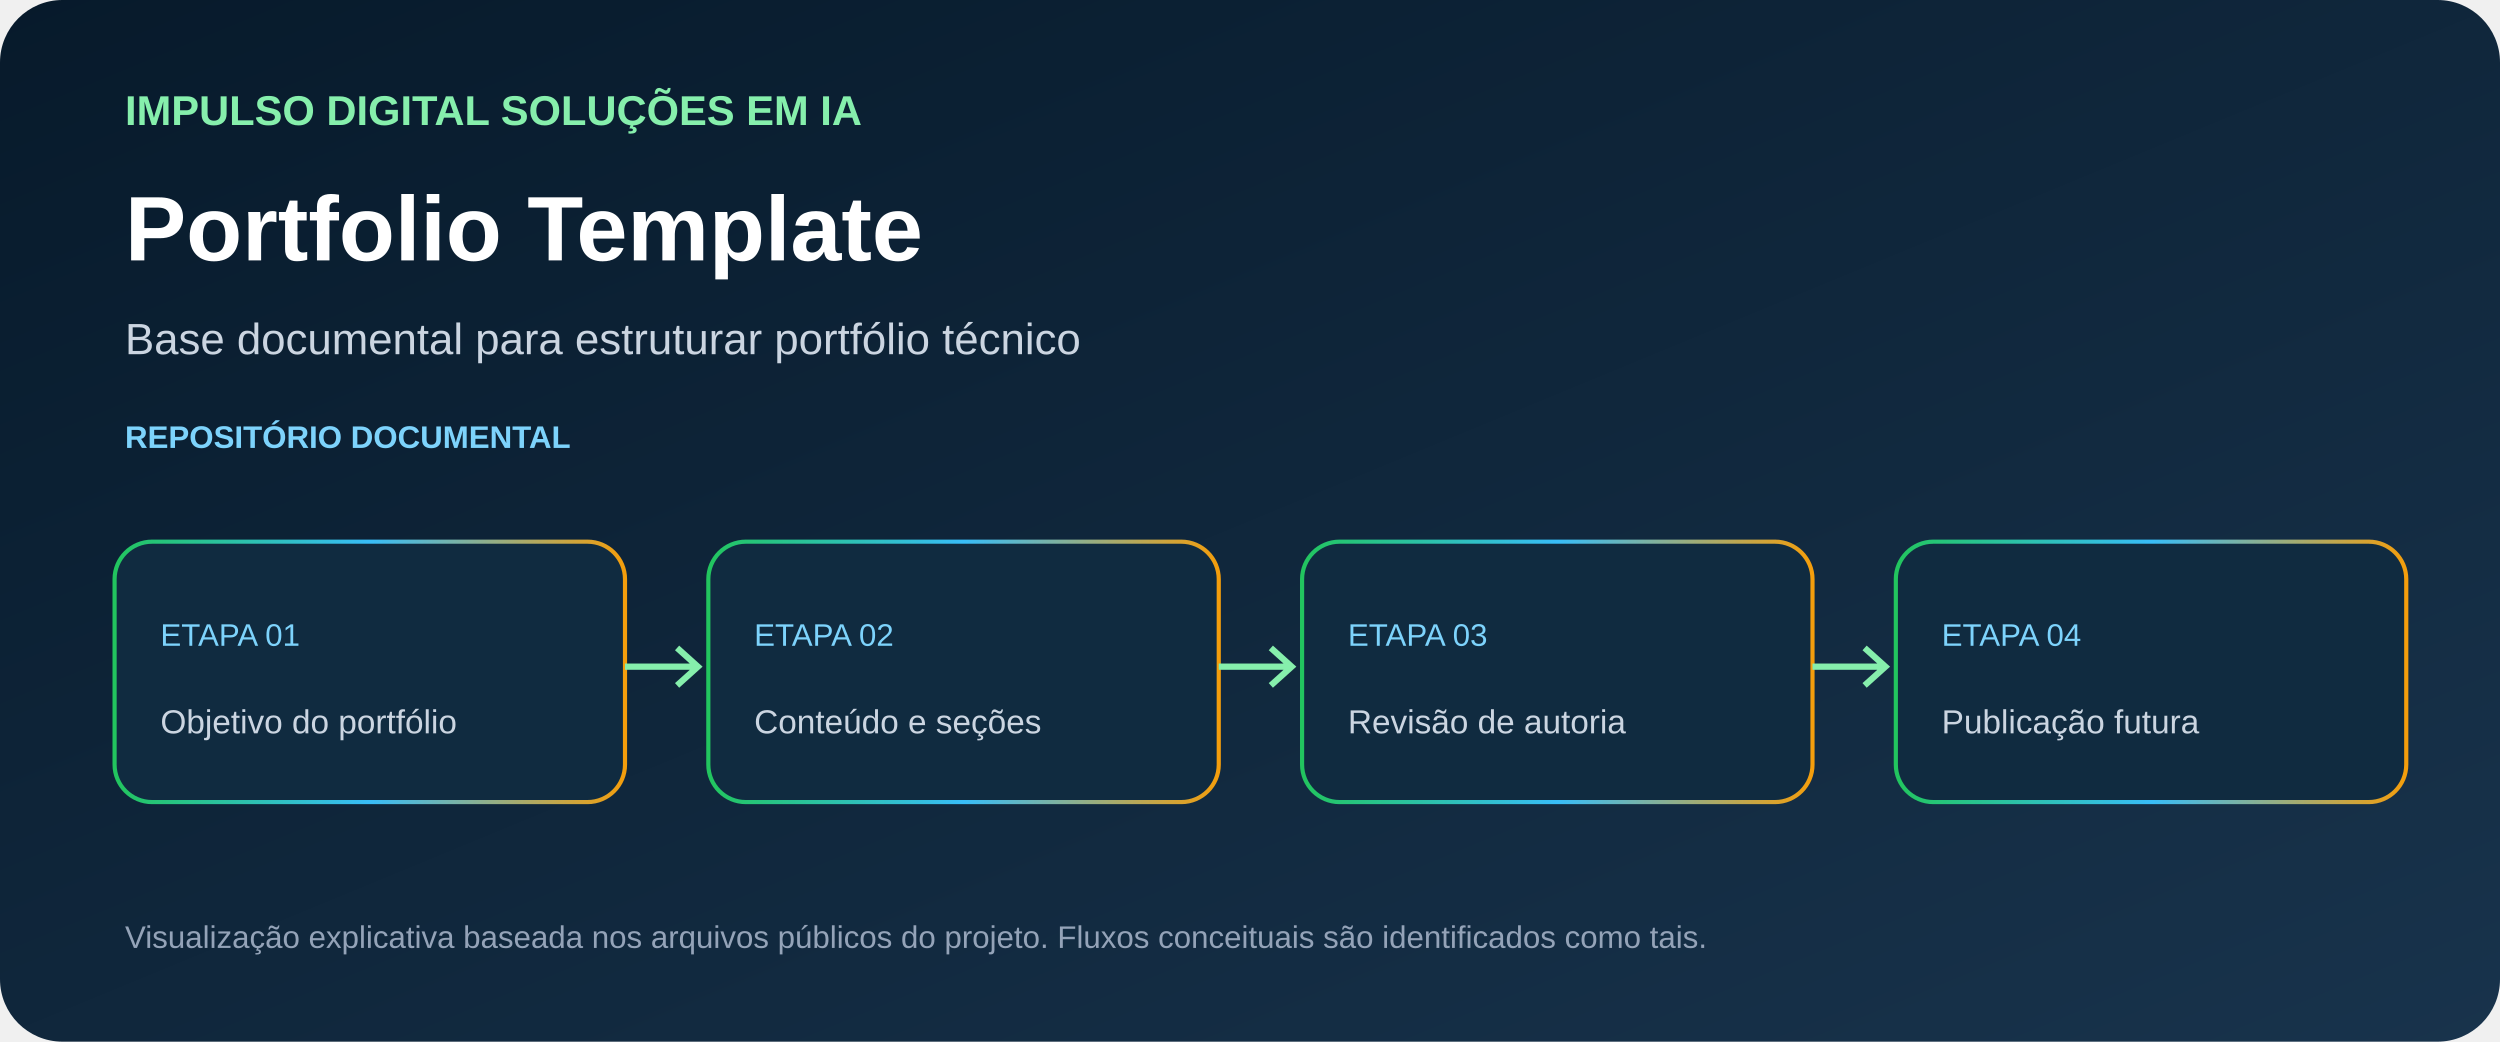
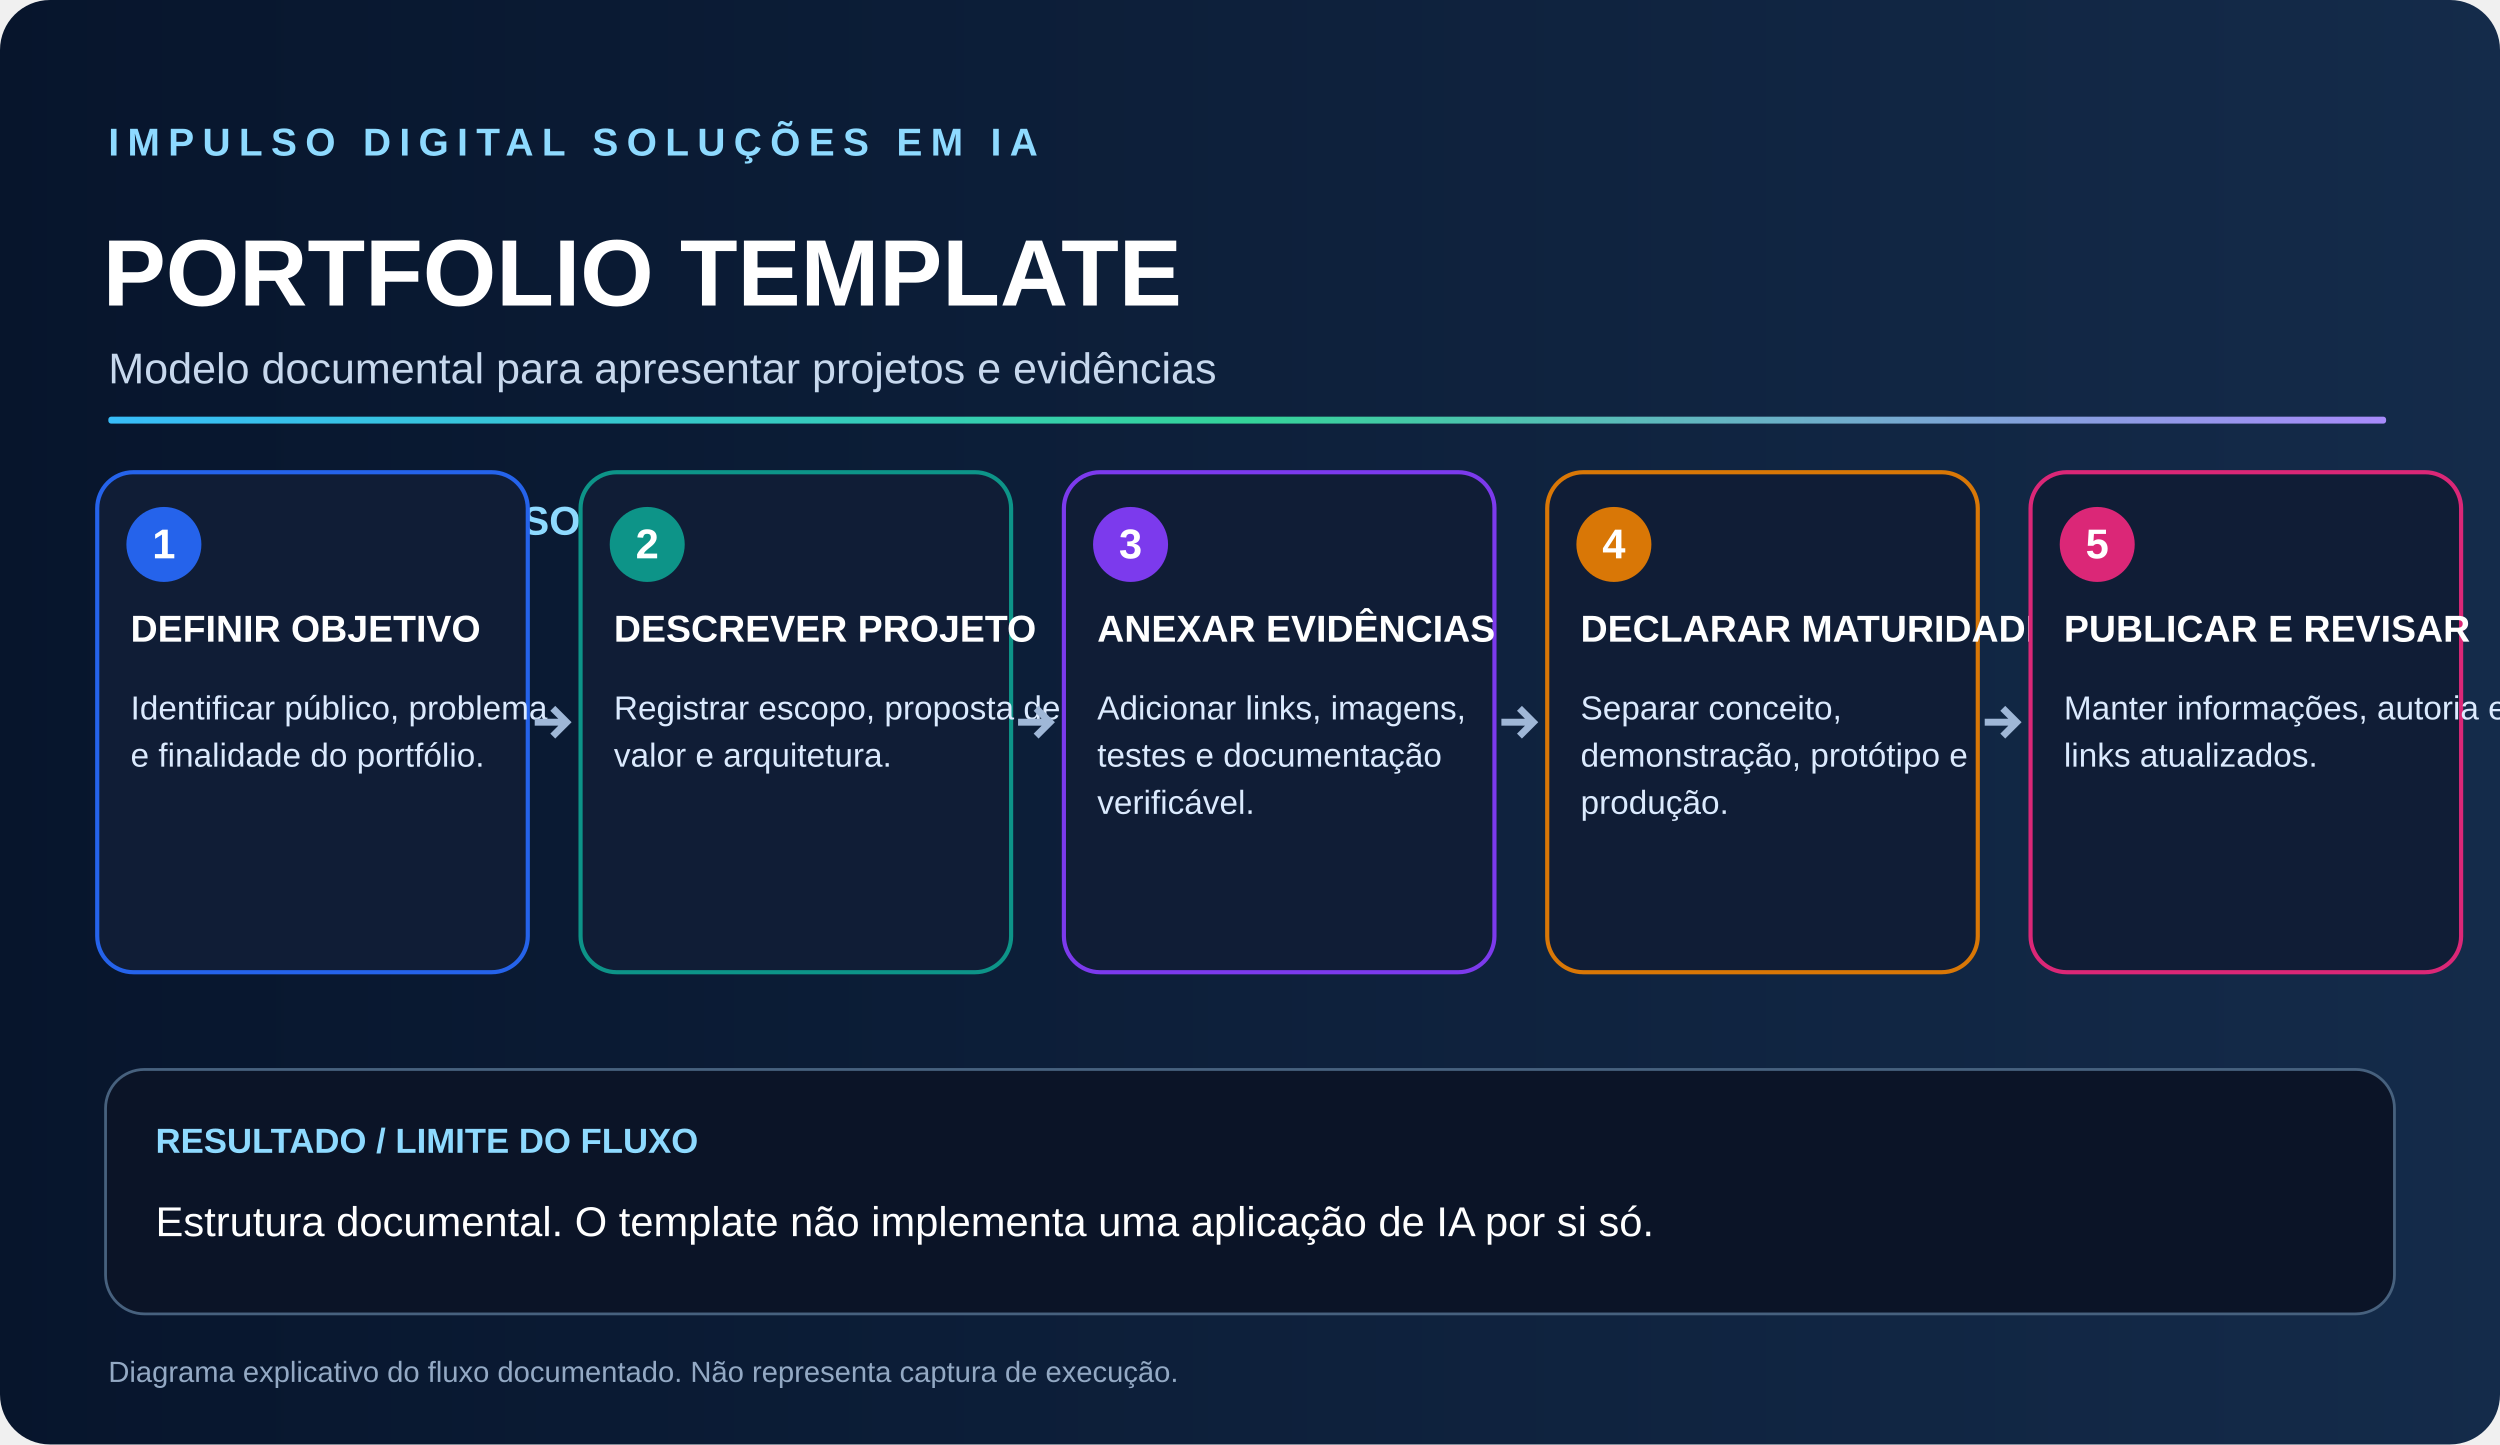
- <svg xmlns="http://www.w3.org/2000/svg" width="1200" height="500" viewBox="0 0 1200 500">
+ <svg xmlns="http://www.w3.org/2000/svg" width="1800" height="1040" viewBox="0 0 1800 1040" role="img">
  <defs>
-     <linearGradient id="b" x2="1" y2="1">
-       <stop stop-color="#071a2b" />
-       <stop offset="1" stop-color="#18334c" />
+     <linearGradient id="bg">
+       <stop stop-color="#07152c" />
+       <stop offset="1" stop-color="#142b4a" />
    </linearGradient>
-     <linearGradient id="g">
-       <stop stop-color="#22c55e" />
-       <stop offset=".5" stop-color="#38bdf8" />
-       <stop offset="1" stop-color="#f59e0b" />
+     <linearGradient id="line">
+       <stop stop-color="#38bdf8" />
+       <stop offset=".5" stop-color="#34d399" />
+       <stop offset="1" stop-color="#a78bfa" />
    </linearGradient>
  </defs>
-   <rect width="1200" height="500" rx="30" fill="url(#b)" />
-   <text x="60" y="60" fill="#86efac" font-family="Arial" font-size="20" font-weight="bold">IMPULSO DIGITAL SOLUÇÕES EM IA</text>
-   <text x="60" y="125" fill="white" font-family="Arial" font-size="44" font-weight="bold">Portfolio Template</text>
-   <text x="60" y="170" fill="#cbd5e1" font-family="Arial" font-size="21">Base documental para estruturar portfólio técnico</text>
-   <text x="60" y="215" fill="#7dd3fc" font-family="Arial" font-size="15" font-weight="bold">REPOSITÓRIO DOCUMENTAL</text>
-   <rect x="55" y="260" width="245" height="125" rx="18" fill="#102b40" stroke="url(#g)" stroke-width="2" />
-   <text x="77" y="310" fill="#7dd3fc" font-family="Arial" font-size="15">ETAPA 01</text>
-   <text x="77" y="352" fill="#cbd5e1" font-family="Arial,sans-serif" font-size="16">Objetivo do portfólio</text>
-   <path d="M300 320h35m-10 -9 10 9-10 9" stroke="#86efac" stroke-width="3" fill="none" />
-   <rect x="340" y="260" width="245" height="125" rx="18" fill="#102b40" stroke="url(#g)" stroke-width="2" />
-   <text x="362" y="310" fill="#7dd3fc" font-family="Arial" font-size="15">ETAPA 02</text>
-   <text x="362" y="352" fill="#cbd5e1" font-family="Arial,sans-serif" font-size="16">Conteúdo e seções</text>
-   <path d="M585 320h35m-10 -9 10 9-10 9" stroke="#86efac" stroke-width="3" fill="none" />
-   <rect x="625" y="260" width="245" height="125" rx="18" fill="#102b40" stroke="url(#g)" stroke-width="2" />
-   <text x="647" y="310" fill="#7dd3fc" font-family="Arial" font-size="15">ETAPA 03</text>
-   <text x="647" y="352" fill="#cbd5e1" font-family="Arial,sans-serif" font-size="16">Revisão de autoria</text>
-   <path d="M870 320h35m-10 -9 10 9-10 9" stroke="#86efac" stroke-width="3" fill="none" />
-   <rect x="910" y="260" width="245" height="125" rx="18" fill="#102b40" stroke="url(#g)" stroke-width="2" />
-   <text x="932" y="310" fill="#7dd3fc" font-family="Arial" font-size="15">ETAPA 04</text>
-   <text x="932" y="352" fill="#cbd5e1" font-family="Arial,sans-serif" font-size="16">Publicação futura</text>
-   <text x="60" y="455" fill="#94a3b8" font-family="Arial" font-size="15">Visualização explicativa baseada nos arquivos públicos do projeto. Fluxos conceituais são identificados como tais.</text>
+   <rect width="1800" height="1040" rx="36" fill="url(#bg)" />
+   <text x="78" y="112" font-family="Arial" font-size="28" font-weight="800" letter-spacing="6" fill="#8edaff">IMPULSO DIGITAL SOLUÇÕES EM IA</text>
+   <text x="74" y="220" font-family="Arial" font-size="68" font-weight="900" fill="#fff">PORTFOLIO TEMPLATE</text>
+   <text x="78" y="276" font-family="Arial" font-size="31" fill="#c7d8ed">Modelo documental para apresentar projetos e evidências</text>
+   <rect x="78" y="300" width="1640" height="5" rx="2" fill="url(#line)" />
+   <text x="78" y="385" font-family="Arial" font-size="29" font-weight="800" fill="#8edaff">FLUXO PASSO A PASSO</text>
+   <rect x="70" y="340" width="310" height="360" rx="26" fill="#101d36" stroke="#2563eb" stroke-width="3" />
+   <circle cx="118" cy="392" r="27" fill="#2563eb" />
+   <text x="118" y="402" text-anchor="middle" font-family="Arial" font-size="30" font-weight="800" fill="#fff">1</text>
+   <text x="94" y="462" font-family="Arial" font-size="27" font-weight="800" fill="#fff">DEFINIR OBJETIVO</text>
+   <text x="94" y="518" font-family="Arial" font-size="24" fill="#dbeafe">
+     <tspan x="94" dy="0">Identificar público, problema</tspan>
+     <tspan x="94" dy="34">e finalidade do portfólio.</tspan>
+   </text>
+   <path d="M385 520h22m-9 -10l10 10 -10 10" fill="none" stroke="#9fb7d7" stroke-width="5" />
+   <rect x="418" y="340" width="310" height="360" rx="26" fill="#101d36" stroke="#0d9488" stroke-width="3" />
+   <circle cx="466" cy="392" r="27" fill="#0d9488" />
+   <text x="466" y="402" text-anchor="middle" font-family="Arial" font-size="30" font-weight="800" fill="#fff">2</text>
+   <text x="442" y="462" font-family="Arial" font-size="27" font-weight="800" fill="#fff">DESCREVER PROJETO</text>
+   <text x="442" y="518" font-family="Arial" font-size="24" fill="#dbeafe">
+     <tspan x="442" dy="0">Registrar escopo, proposta de</tspan>
+     <tspan x="442" dy="34">valor e arquitetura.</tspan>
+   </text>
+   <path d="M733 520h22m-9 -10l10 10 -10 10" fill="none" stroke="#9fb7d7" stroke-width="5" />
+   <rect x="766" y="340" width="310" height="360" rx="26" fill="#101d36" stroke="#7c3aed" stroke-width="3" />
+   <circle cx="814" cy="392" r="27" fill="#7c3aed" />
+   <text x="814" y="402" text-anchor="middle" font-family="Arial" font-size="30" font-weight="800" fill="#fff">3</text>
+   <text x="790" y="462" font-family="Arial" font-size="27" font-weight="800" fill="#fff">ANEXAR EVIDÊNCIAS</text>
+   <text x="790" y="518" font-family="Arial" font-size="24" fill="#dbeafe">
+     <tspan x="790" dy="0">Adicionar links, imagens,</tspan>
+     <tspan x="790" dy="34">testes e documentação</tspan>
+     <tspan x="790" dy="34">verificável.</tspan>
+   </text>
+   <path d="M1081 520h22m-9 -10l10 10 -10 10" fill="none" stroke="#9fb7d7" stroke-width="5" />
+   <rect x="1114" y="340" width="310" height="360" rx="26" fill="#101d36" stroke="#d97706" stroke-width="3" />
+   <circle cx="1162" cy="392" r="27" fill="#d97706" />
+   <text x="1162" y="402" text-anchor="middle" font-family="Arial" font-size="30" font-weight="800" fill="#fff">4</text>
+   <text x="1138" y="462" font-family="Arial" font-size="27" font-weight="800" fill="#fff">DECLARAR MATURIDADE</text>
+   <text x="1138" y="518" font-family="Arial" font-size="24" fill="#dbeafe">
+     <tspan x="1138" dy="0">Separar conceito,</tspan>
+     <tspan x="1138" dy="34">demonstração, protótipo e</tspan>
+     <tspan x="1138" dy="34">produção.</tspan>
+   </text>
+   <path d="M1429 520h22m-9 -10l10 10 -10 10" fill="none" stroke="#9fb7d7" stroke-width="5" />
+   <rect x="1462" y="340" width="310" height="360" rx="26" fill="#101d36" stroke="#db2777" stroke-width="3" />
+   <circle cx="1510" cy="392" r="27" fill="#db2777" />
+   <text x="1510" y="402" text-anchor="middle" font-family="Arial" font-size="30" font-weight="800" fill="#fff">5</text>
+   <text x="1486" y="462" font-family="Arial" font-size="27" font-weight="800" fill="#fff">PUBLICAR E REVISAR</text>
+   <text x="1486" y="518" font-family="Arial" font-size="24" fill="#dbeafe">
+     <tspan x="1486" dy="0">Manter informações, autoria e</tspan>
+     <tspan x="1486" dy="34">links atualizados.</tspan>
+   </text>
+   <rect x="76" y="770" width="1648" height="176" rx="28" fill="#0b1427" stroke="#47617e" stroke-width="2" />
+   <text x="112" y="830" font-family="Arial" font-size="25" font-weight="800" fill="#8edaff">RESULTADO / LIMITE DO FLUXO</text>
+   <text x="112" y="890" font-family="Arial" font-size="30" fill="#fff">Estrutura documental. O template não implementa uma aplicação de IA por si só.</text>
+   <text x="78" y="995" font-family="Arial" font-size="21" fill="#93a9c4">Diagrama explicativo do fluxo documentado. Não representa captura de execução.</text>
</svg>
